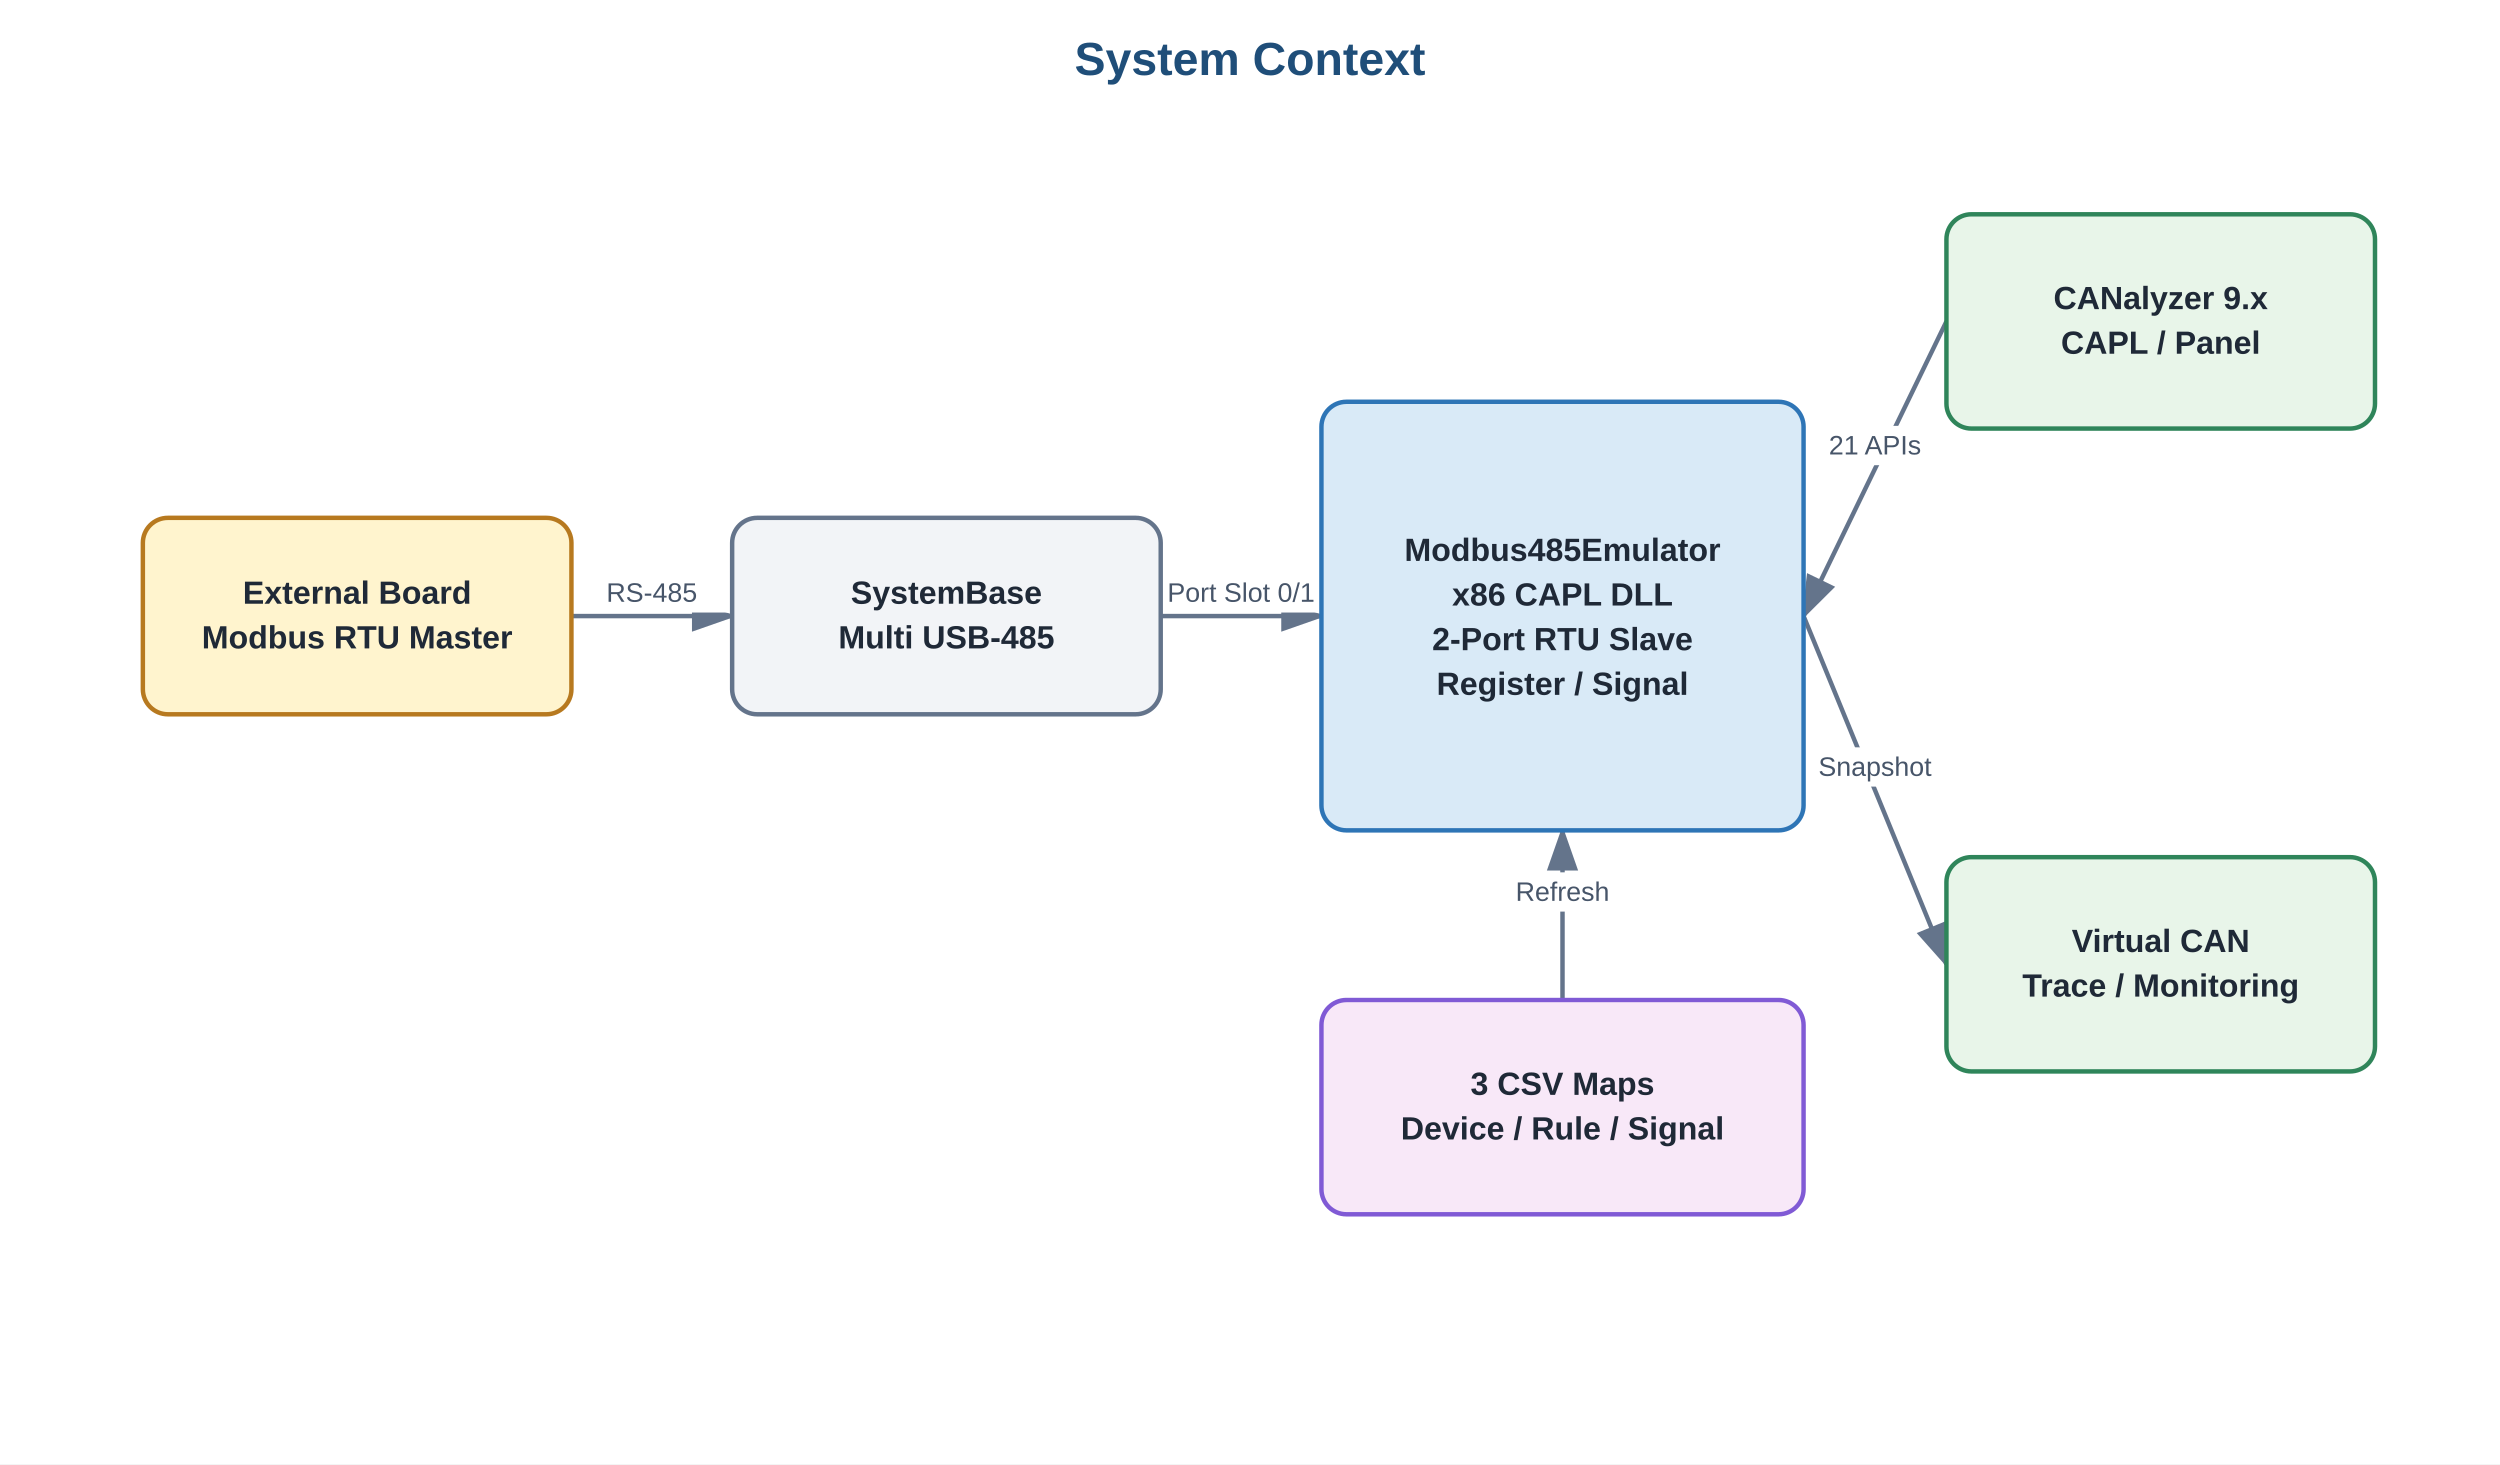
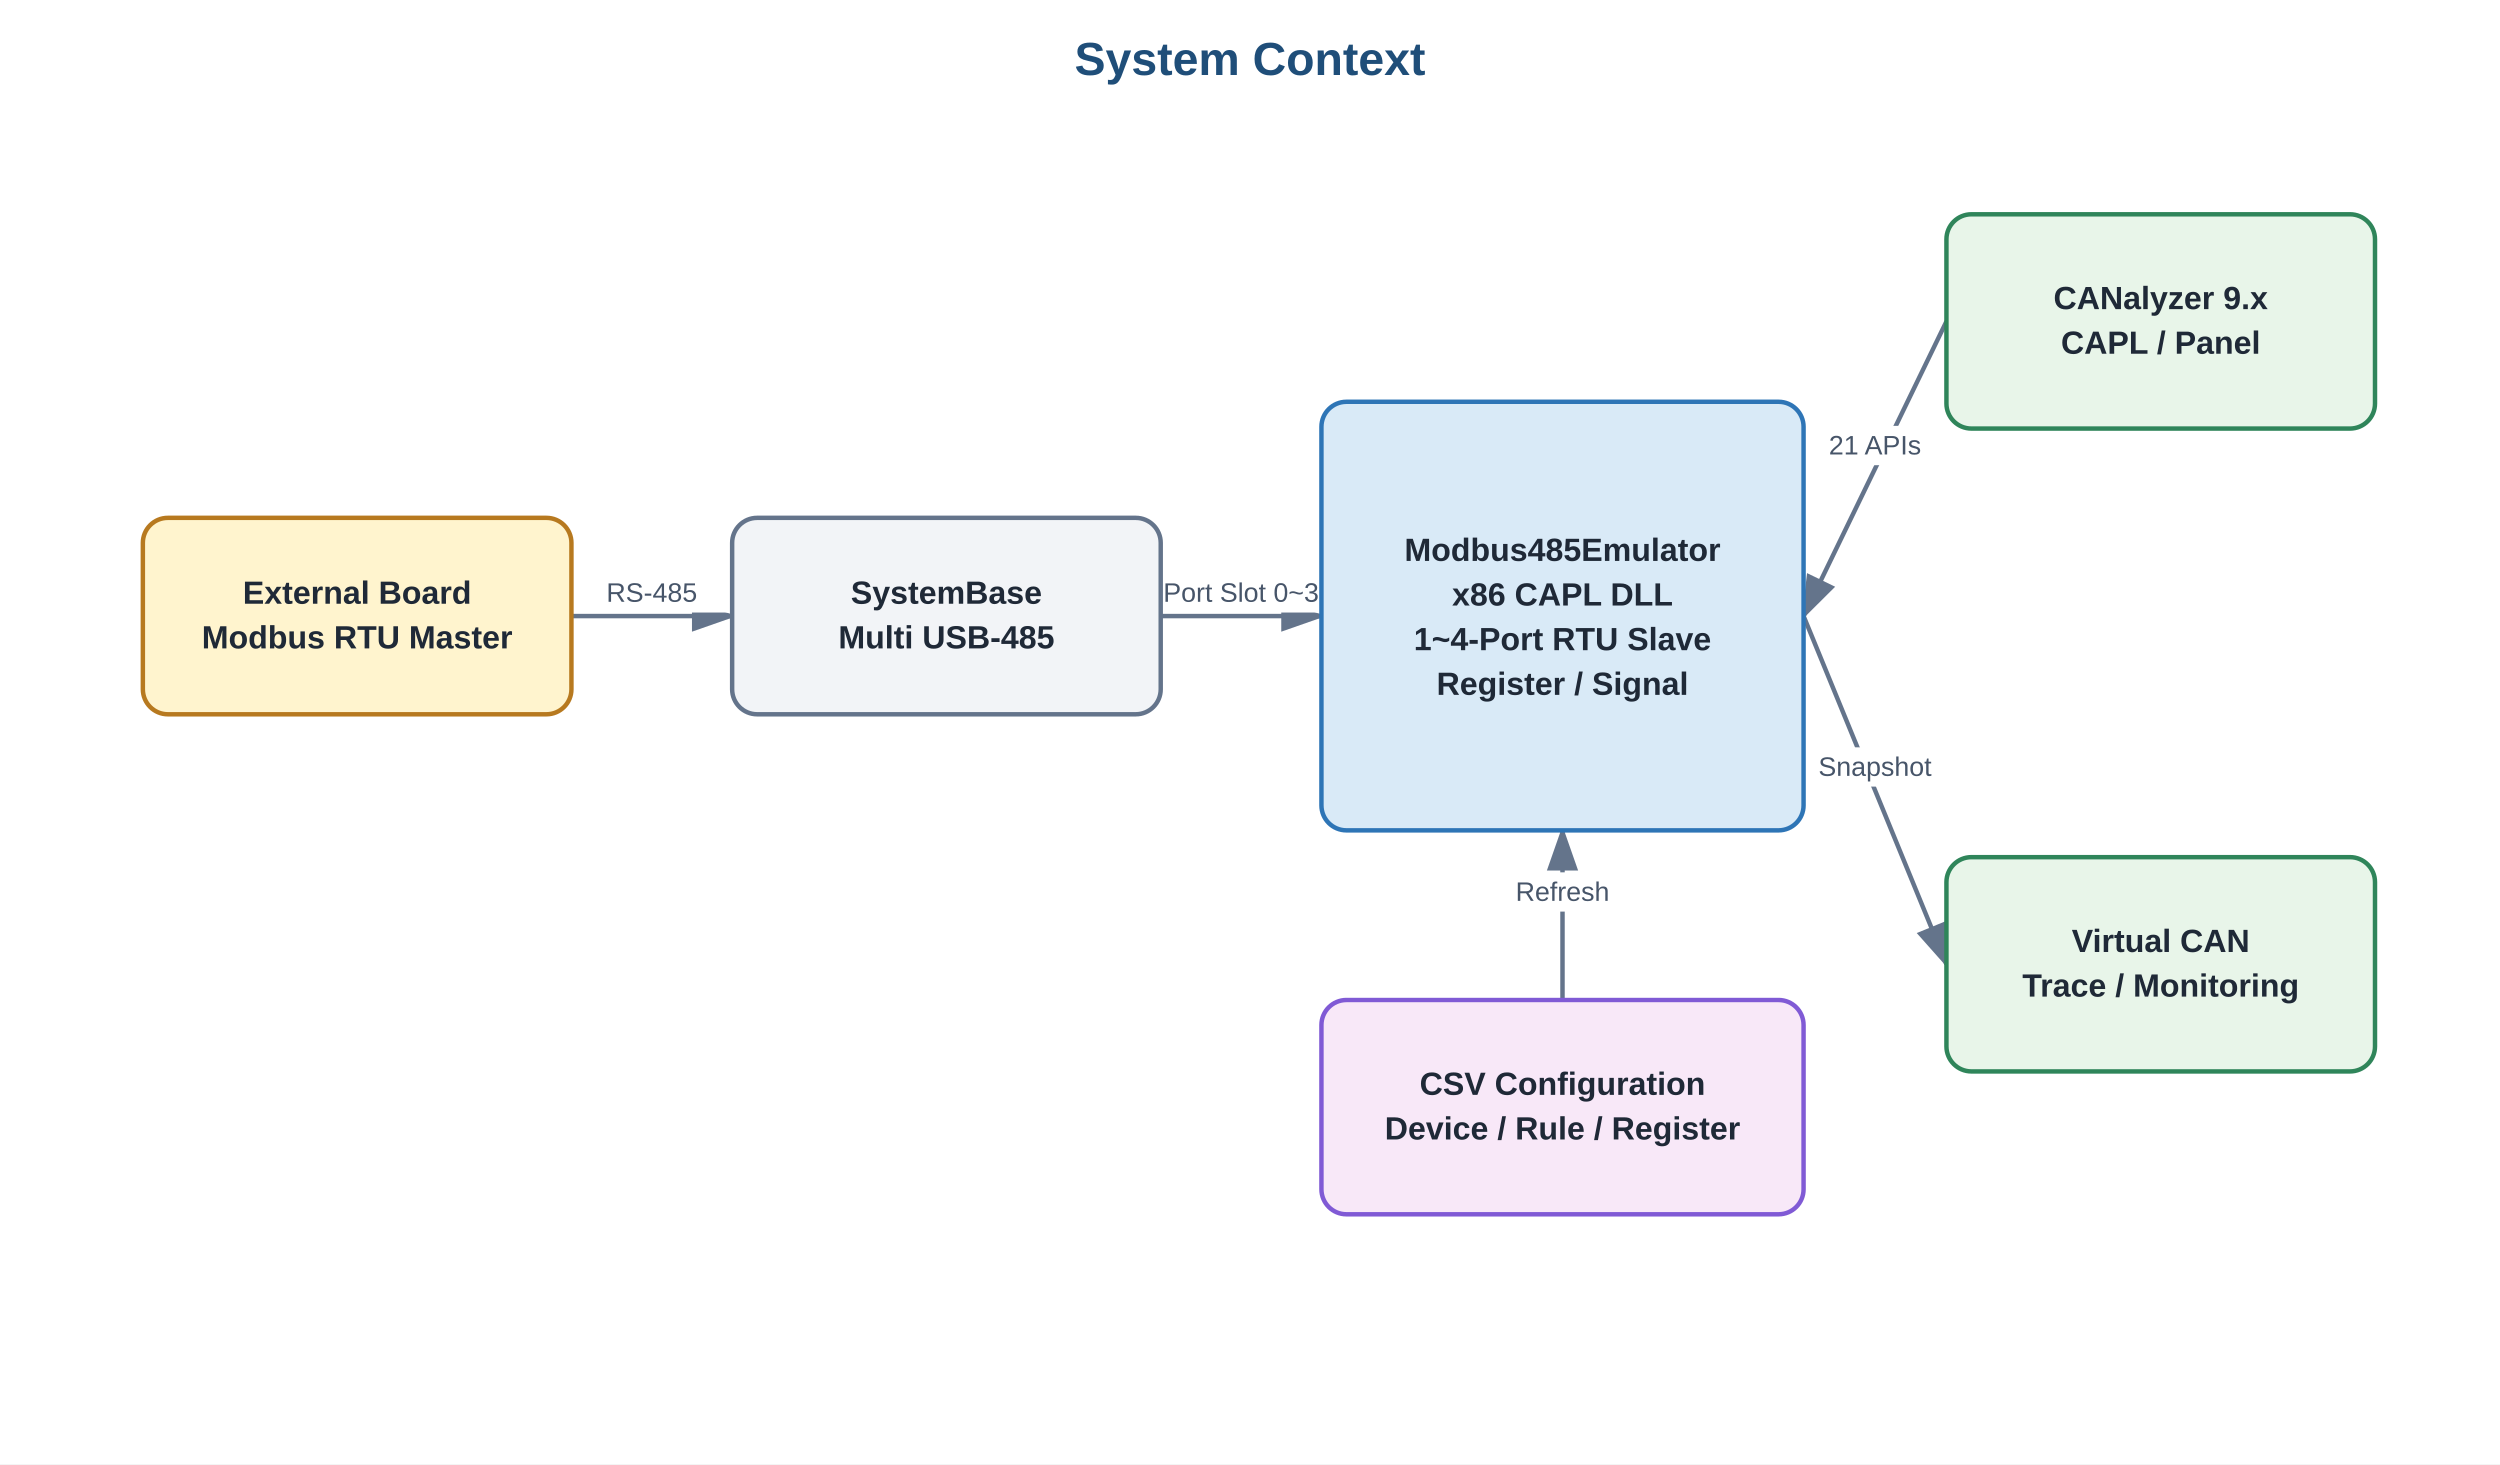
<svg xmlns="http://www.w3.org/2000/svg" width="1400" height="820" viewBox="0 0 1400 820">
  <defs>
    <marker id="arrow" markerWidth="10" markerHeight="7" refX="9" refY="3.5" orient="auto">
      <polygon points="0 0, 10 3.5, 0 7" fill="#64748B" />
    </marker>
  </defs>
  <rect width="1400" height="820" fill="#FFFFFF" />
  <text x="700.0" y="42" text-anchor="middle" font-family="Arial" font-size="26" font-weight="700" fill="#1F4E79">System Context</text>
  <line x1="320" y1="345.0" x2="410" y2="345.0" stroke="#64748B" stroke-width="2.5" marker-end="url(#arrow)" />
  <rect x="295.0" y="321.0" width="140" height="22" rx="5" fill="#FFFFFF" />
  <text x="365.0" y="337.0" text-anchor="middle" font-family="Arial" font-size="15" fill="#475569">RS-485</text>
  <line x1="650" y1="345.0" x2="740" y2="345.0" stroke="#64748B" stroke-width="2.5" marker-end="url(#arrow)" />
  <rect x="625.0" y="321.0" width="140" height="22" rx="5" fill="#FFFFFF" />
-   <text x="695.0" y="337.0" text-anchor="middle" font-family="Arial" font-size="15" fill="#475569">Port Slot 0/1</text>
+   <text x="695.0" y="337.0" text-anchor="middle" font-family="Arial" font-size="15" fill="#475569">Port Slot 0~3</text>
  <line x1="1090" y1="180.0" x2="1010" y2="345.0" stroke="#64748B" stroke-width="2.5" marker-end="url(#arrow)" />
  <rect x="980.0" y="238.5" width="140" height="22" rx="5" fill="#FFFFFF" />
  <text x="1050.0" y="254.5" text-anchor="middle" font-family="Arial" font-size="15" fill="#475569">21 APIs</text>
  <line x1="1010" y1="345.0" x2="1090" y2="540.0" stroke="#64748B" stroke-width="2.5" marker-end="url(#arrow)" />
  <rect x="980.0" y="418.5" width="140" height="22" rx="5" fill="#FFFFFF" />
  <text x="1050.0" y="434.5" text-anchor="middle" font-family="Arial" font-size="15" fill="#475569">Snapshot</text>
  <line x1="875.0" y1="560" x2="875.0" y2="465" stroke="#64748B" stroke-width="2.5" marker-end="url(#arrow)" />
  <rect x="805.0" y="488.5" width="140" height="22" rx="5" fill="#FFFFFF" />
  <text x="875.0" y="504.5" text-anchor="middle" font-family="Arial" font-size="15" fill="#475569">Refresh</text>
  <rect x="80" y="290" width="240" height="110" rx="14" fill="#FFF4CE" stroke="#B7791F" stroke-width="2.5" />
  <text x="200.0" y="333.0" text-anchor="middle" dominant-baseline="middle" font-family="Arial" font-size="18" font-weight="600" fill="#1F2937">External Board</text>
  <text x="200.0" y="358.0" text-anchor="middle" dominant-baseline="middle" font-family="Arial" font-size="18" font-weight="600" fill="#1F2937">Modbus RTU Master</text>
  <rect x="410" y="290" width="240" height="110" rx="14" fill="#F2F4F7" stroke="#64748B" stroke-width="2.5" />
  <text x="530.0" y="333.0" text-anchor="middle" dominant-baseline="middle" font-family="Arial" font-size="18" font-weight="600" fill="#1F2937">SystemBase</text>
  <text x="530.0" y="358.0" text-anchor="middle" dominant-baseline="middle" font-family="Arial" font-size="18" font-weight="600" fill="#1F2937">Multi USB-485</text>
  <rect x="740" y="225" width="270" height="240" rx="14" fill="#D9EAF7" stroke="#2E75B6" stroke-width="2.5" />
  <text x="875.0" y="309.0" text-anchor="middle" dominant-baseline="middle" font-family="Arial" font-size="18" font-weight="600" fill="#1F2937">Modbus485Emulator</text>
  <text x="875.0" y="334.0" text-anchor="middle" dominant-baseline="middle" font-family="Arial" font-size="18" font-weight="600" fill="#1F2937">x86 CAPL DLL</text>
-   <text x="875.0" y="359.0" text-anchor="middle" dominant-baseline="middle" font-family="Arial" font-size="18" font-weight="600" fill="#1F2937">2-Port RTU Slave</text>
+   <text x="875.0" y="359.0" text-anchor="middle" dominant-baseline="middle" font-family="Arial" font-size="18" font-weight="600" fill="#1F2937">1~4-Port RTU Slave</text>
  <text x="875.0" y="384.0" text-anchor="middle" dominant-baseline="middle" font-family="Arial" font-size="18" font-weight="600" fill="#1F2937">Register / Signal</text>
  <rect x="1090" y="120" width="240" height="120" rx="14" fill="#E8F5E9" stroke="#2F855A" stroke-width="2.5" />
  <text x="1210.0" y="168.0" text-anchor="middle" dominant-baseline="middle" font-family="Arial" font-size="18" font-weight="600" fill="#1F2937">CANalyzer 9.x</text>
  <text x="1210.0" y="193.0" text-anchor="middle" dominant-baseline="middle" font-family="Arial" font-size="18" font-weight="600" fill="#1F2937">CAPL / Panel</text>
  <rect x="1090" y="480" width="240" height="120" rx="14" fill="#E8F5E9" stroke="#2F855A" stroke-width="2.5" />
  <text x="1210.0" y="528.0" text-anchor="middle" dominant-baseline="middle" font-family="Arial" font-size="18" font-weight="600" fill="#1F2937">Virtual CAN</text>
  <text x="1210.0" y="553.0" text-anchor="middle" dominant-baseline="middle" font-family="Arial" font-size="18" font-weight="600" fill="#1F2937">Trace / Monitoring</text>
  <rect x="740" y="560" width="270" height="120" rx="14" fill="#F8E8F8" stroke="#805AD5" stroke-width="2.5" />
-   <text x="875.0" y="608.0" text-anchor="middle" dominant-baseline="middle" font-family="Arial" font-size="18" font-weight="600" fill="#1F2937">3 CSV Maps</text>
-   <text x="875.0" y="633.0" text-anchor="middle" dominant-baseline="middle" font-family="Arial" font-size="18" font-weight="600" fill="#1F2937">Device / Rule / Signal</text>
+   <text x="875.0" y="608.0" text-anchor="middle" dominant-baseline="middle" font-family="Arial" font-size="18" font-weight="600" fill="#1F2937">CSV Configuration</text>
+   <text x="875.0" y="633.0" text-anchor="middle" dominant-baseline="middle" font-family="Arial" font-size="18" font-weight="600" fill="#1F2937">Device / Rule / Register</text>
</svg>
